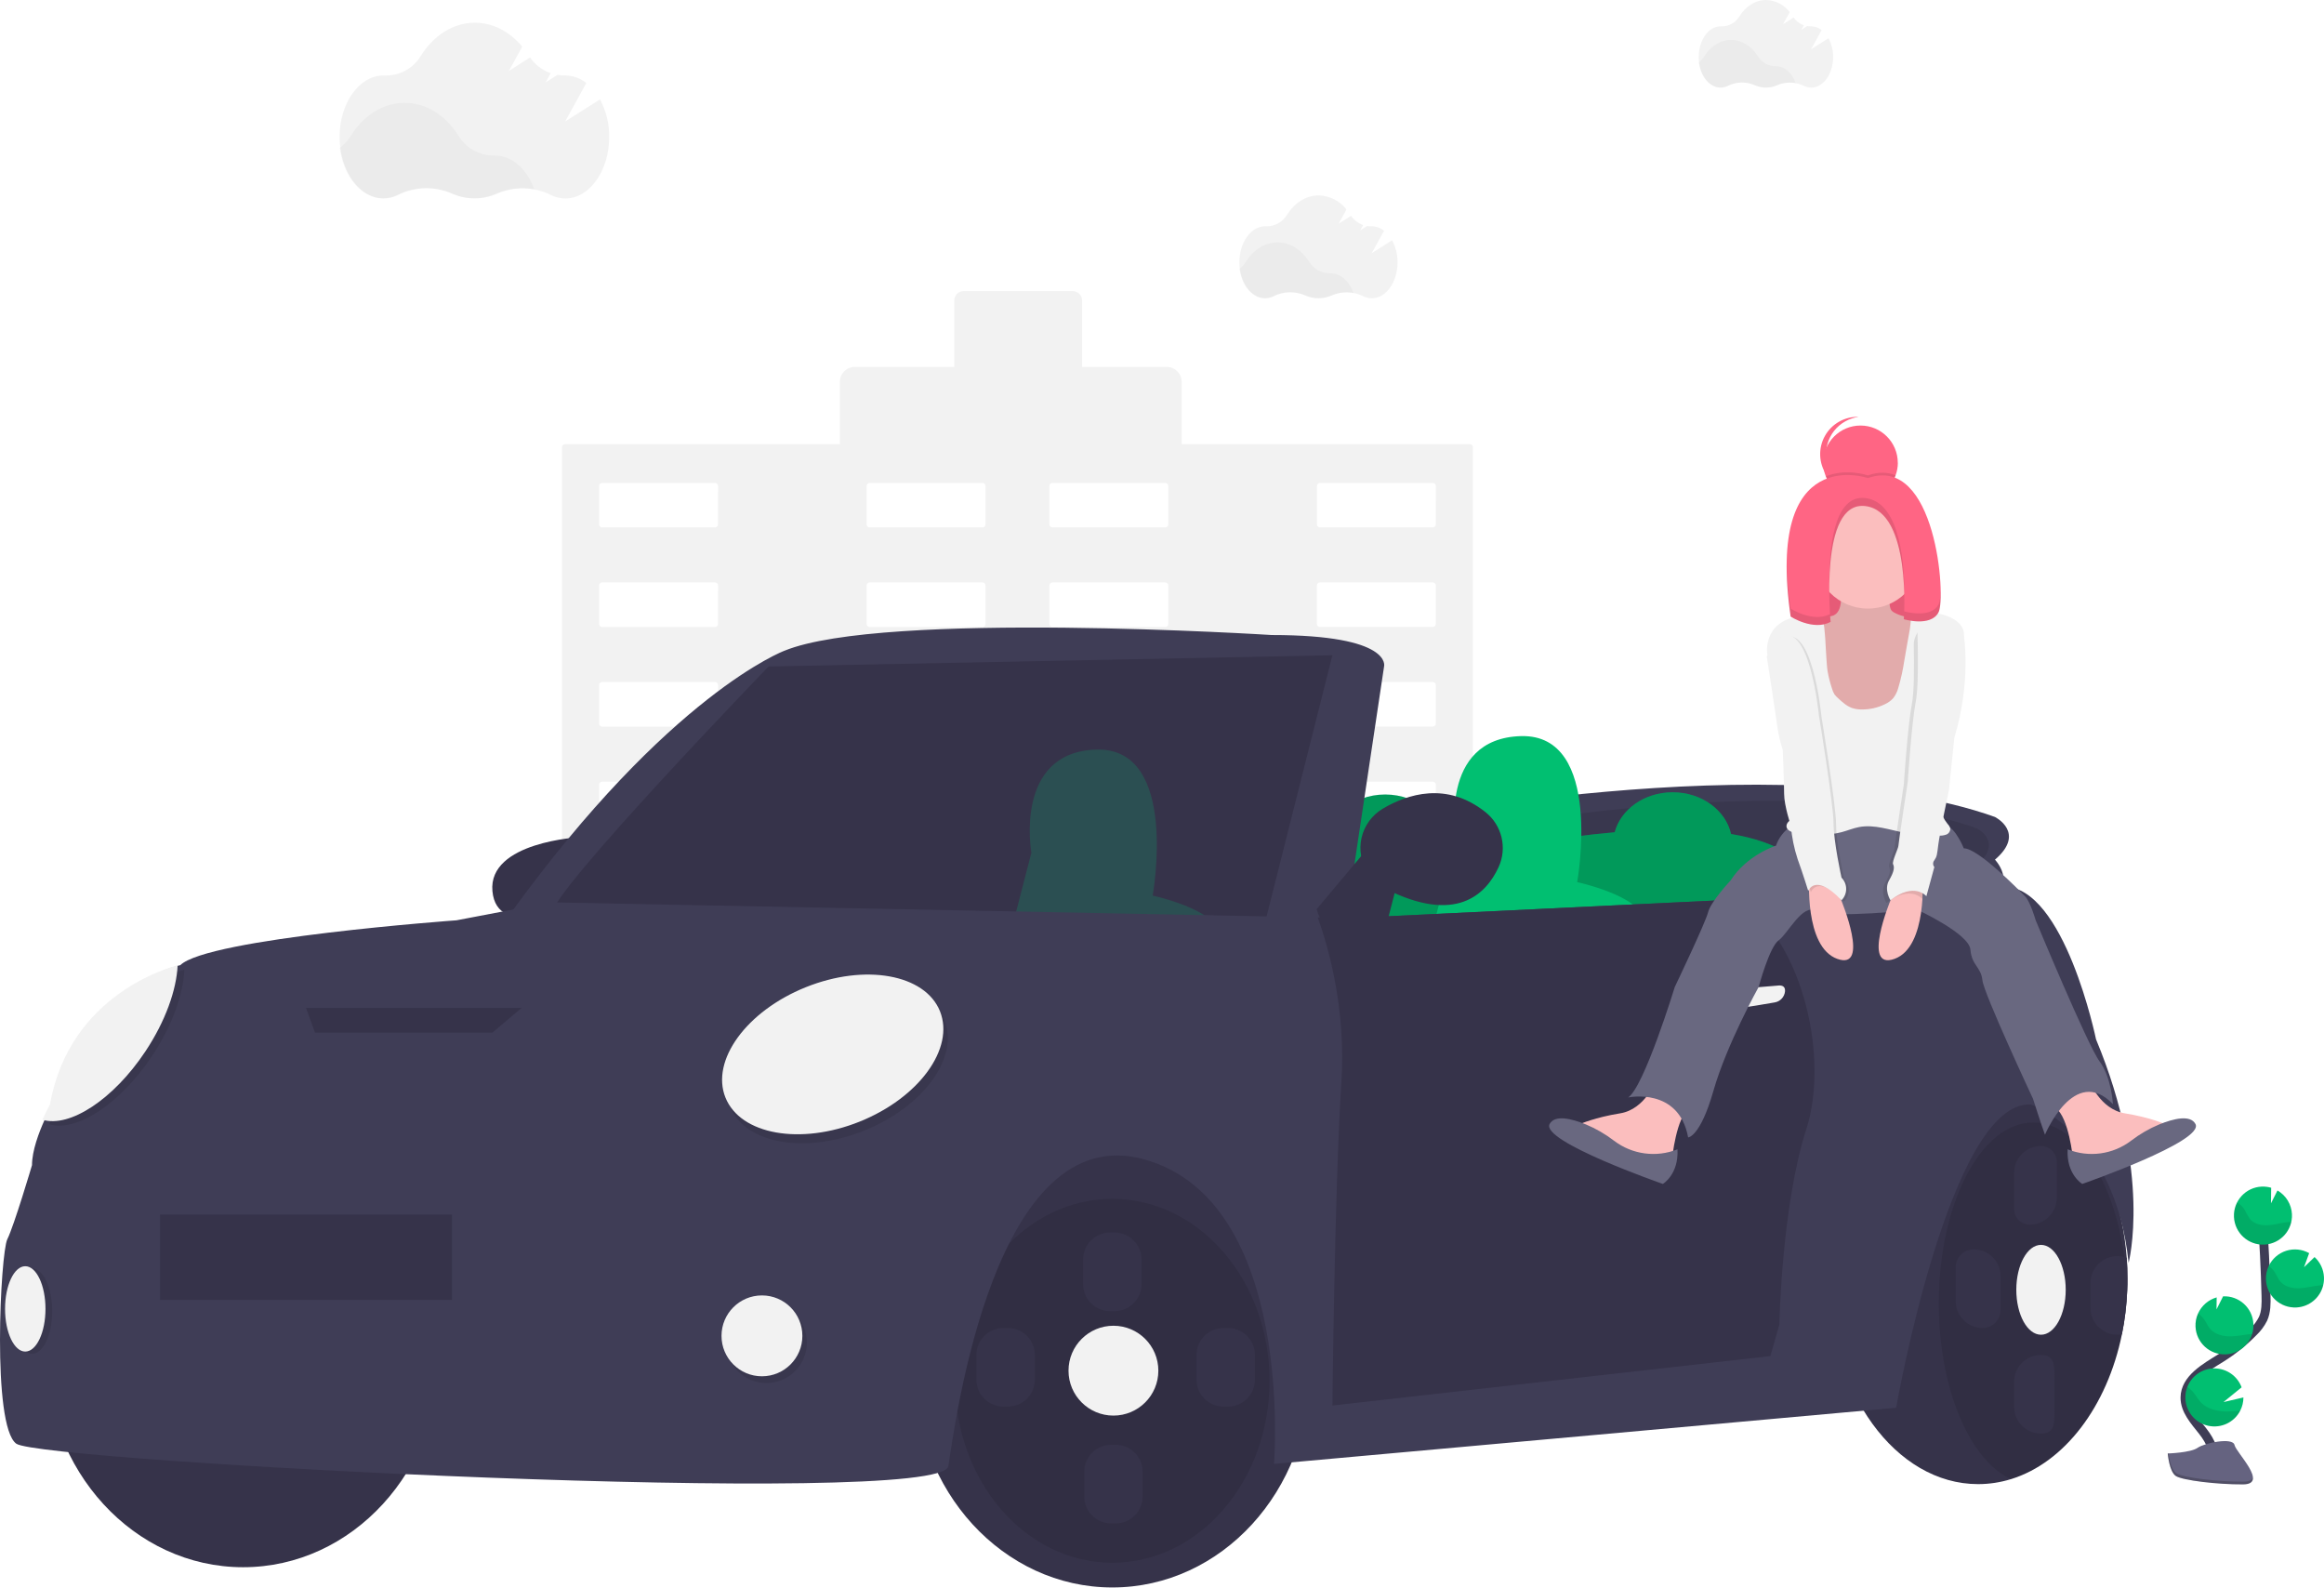
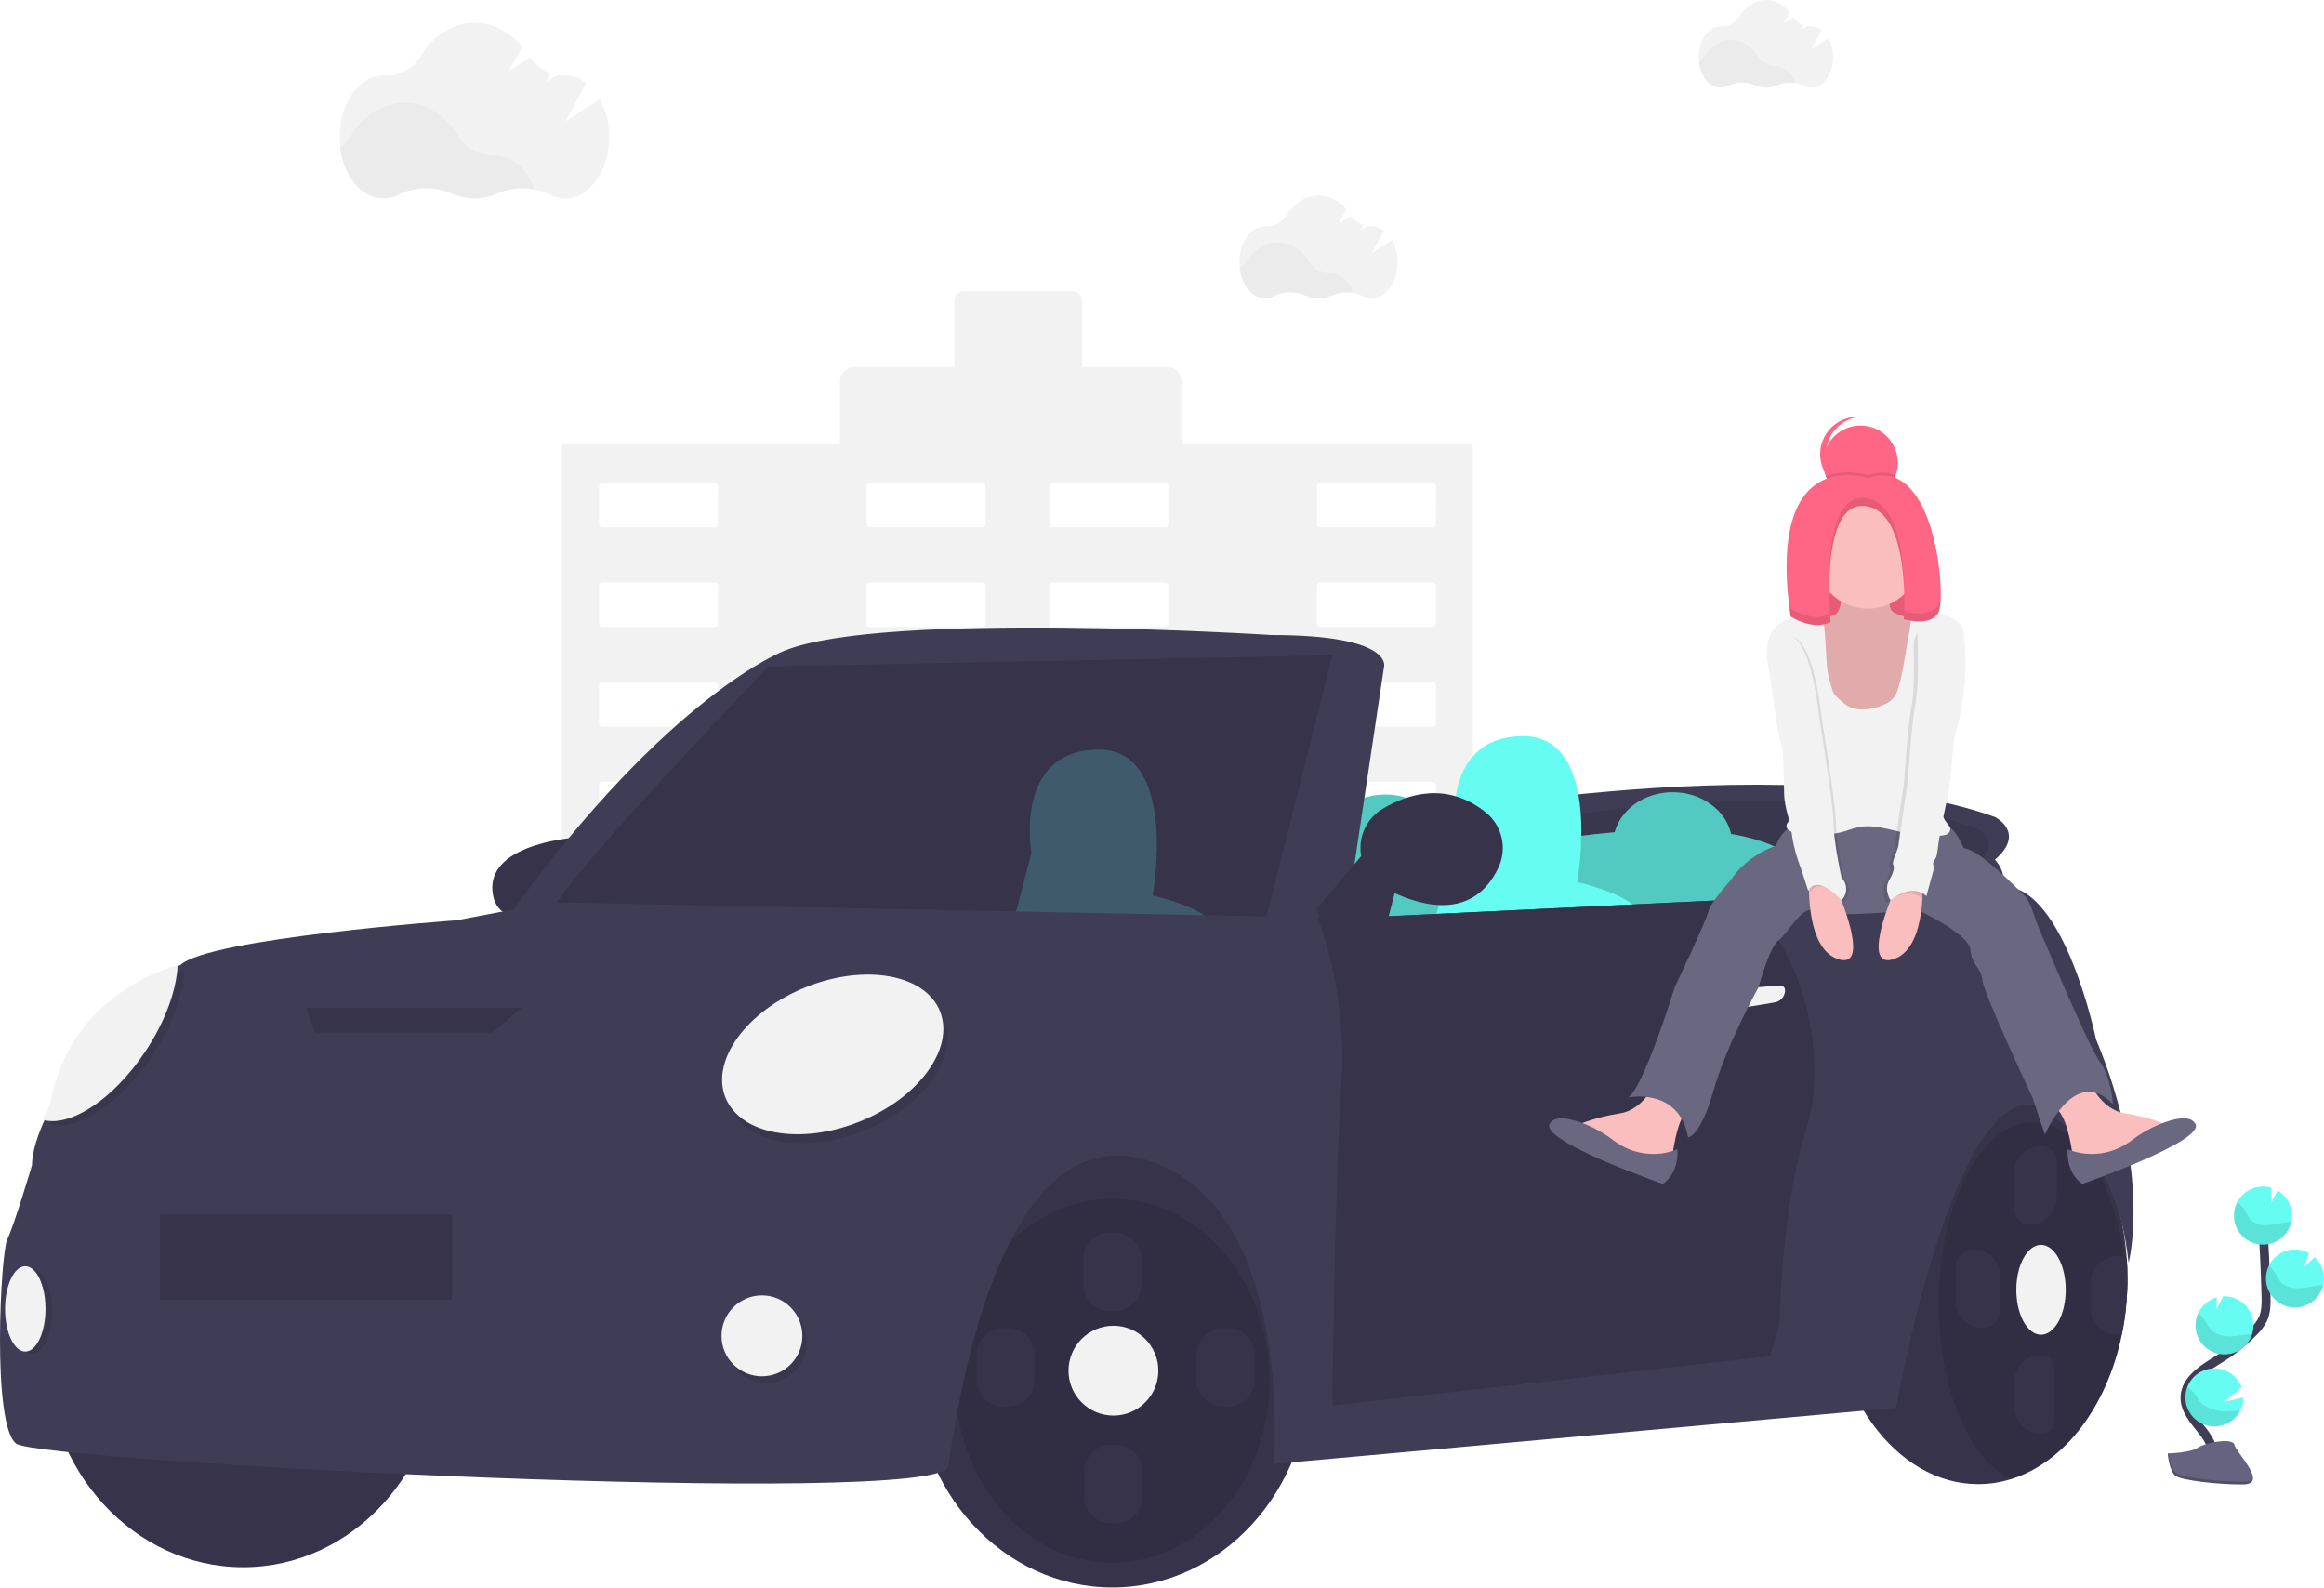
<svg xmlns="http://www.w3.org/2000/svg" id="a1a4a747-966c-40c1-8b1e-379ad2323333" data-name="Layer 1" width="1034.75" height="706.69" viewBox="0 0 1034.75 706.69">
  <path d="M737.11,294.39H608.76V266.63a6.64,6.64,0,0,0-6.64-6.64H564.43V230.42a4.18,4.18,0,0,0-4.18-4.18H511.7a4.18,4.18,0,0,0-4.18,4.18V260H463.21a6.64,6.64,0,0,0-6.64,6.64v27.76H334.18a1.35,1.35,0,0,0-1.34,1.35V664.26a1.35,1.35,0,0,0,1.34,1.35h81.34a1.35,1.35,0,0,0,1.35-1.35V614.68a1.36,1.36,0,0,1,1.35-1.35h34.36a1.36,1.36,0,0,1,1.35,1.35v49.58a1.35,1.35,0,0,0,1.34,1.35H616a1.36,1.36,0,0,0,1.35-1.35V614.68a1.35,1.35,0,0,1,1.34-1.35h34.36a1.35,1.35,0,0,1,1.35,1.35v49.58a1.36,1.36,0,0,0,1.35,1.35h81.34a1.36,1.36,0,0,0,1.35-1.35V295.74A1.36,1.36,0,0,0,737.11,294.39ZM402.31,596.11a1.34,1.34,0,0,1-1.34,1.34H350.73a1.34,1.34,0,0,1-1.35-1.34V579a1.35,1.35,0,0,1,1.35-1.35H401a1.35,1.35,0,0,1,1.34,1.35Zm0-44.34a1.34,1.34,0,0,1-1.34,1.35H350.73a1.34,1.34,0,0,1-1.35-1.35V534.62a1.34,1.34,0,0,1,1.35-1.35H401a1.34,1.34,0,0,1,1.34,1.35Zm0-44.33a1.35,1.35,0,0,1-1.34,1.35H350.73a1.35,1.35,0,0,1-1.35-1.35V490.28a1.35,1.35,0,0,1,1.35-1.35H401a1.35,1.35,0,0,1,1.34,1.35Zm0-44.34a1.34,1.34,0,0,1-1.34,1.35H350.73a1.34,1.34,0,0,1-1.35-1.35V446a1.34,1.34,0,0,1,1.35-1.35H401a1.34,1.34,0,0,1,1.34,1.35Zm0-44.33a1.35,1.35,0,0,1-1.34,1.35H350.73a1.35,1.35,0,0,1-1.35-1.35V401.61a1.34,1.34,0,0,1,1.35-1.34H401a1.34,1.34,0,0,1,1.34,1.34Zm0-44.33a1.34,1.34,0,0,1-1.34,1.34H350.73a1.34,1.34,0,0,1-1.35-1.34V357.28a1.35,1.35,0,0,1,1.35-1.35H401a1.35,1.35,0,0,1,1.34,1.35Zm0-44.34a1.34,1.34,0,0,1-1.34,1.35H350.73a1.34,1.34,0,0,1-1.35-1.35V313a1.34,1.34,0,0,1,1.35-1.35H401a1.34,1.34,0,0,1,1.34,1.35Zm119.11,266a1.34,1.34,0,0,1-1.35,1.34H469.83a1.35,1.35,0,0,1-1.35-1.34V579a1.36,1.36,0,0,1,1.35-1.35h50.24a1.35,1.35,0,0,1,1.35,1.35Zm0-44.34a1.34,1.34,0,0,1-1.35,1.35H469.83a1.35,1.35,0,0,1-1.35-1.35V534.62a1.35,1.35,0,0,1,1.35-1.35h50.24a1.34,1.34,0,0,1,1.35,1.35Zm0-44.33a1.35,1.35,0,0,1-1.35,1.35H469.83a1.36,1.36,0,0,1-1.35-1.35V490.28a1.36,1.36,0,0,1,1.35-1.35h50.24a1.35,1.35,0,0,1,1.35,1.35Zm0-44.34a1.34,1.34,0,0,1-1.35,1.35H469.83a1.35,1.35,0,0,1-1.35-1.35V446a1.35,1.35,0,0,1,1.35-1.35h50.24a1.34,1.34,0,0,1,1.35,1.35Zm0-44.33a1.35,1.35,0,0,1-1.35,1.35H469.83a1.36,1.36,0,0,1-1.35-1.35V401.61a1.35,1.35,0,0,1,1.35-1.34h50.24a1.34,1.34,0,0,1,1.35,1.34Zm0-44.33a1.34,1.34,0,0,1-1.35,1.34H469.83a1.35,1.35,0,0,1-1.35-1.34V357.28a1.36,1.36,0,0,1,1.35-1.35h50.24a1.35,1.35,0,0,1,1.35,1.35Zm0-44.34a1.34,1.34,0,0,1-1.35,1.35H469.83a1.35,1.35,0,0,1-1.35-1.35V313a1.35,1.35,0,0,1,1.35-1.35h50.24a1.34,1.34,0,0,1,1.35,1.35Zm81.39,266a1.34,1.34,0,0,1-1.35,1.34H551.22a1.35,1.35,0,0,1-1.35-1.34V579a1.36,1.36,0,0,1,1.35-1.35h50.24a1.35,1.35,0,0,1,1.35,1.35Zm0-44.34a1.34,1.34,0,0,1-1.35,1.35H551.22a1.35,1.35,0,0,1-1.35-1.35V534.62a1.35,1.35,0,0,1,1.35-1.35h50.24a1.34,1.34,0,0,1,1.35,1.35Zm0-44.33a1.35,1.35,0,0,1-1.35,1.35H551.22a1.36,1.36,0,0,1-1.35-1.35V490.28a1.36,1.36,0,0,1,1.35-1.35h50.24a1.35,1.35,0,0,1,1.35,1.35Zm0-44.34a1.34,1.34,0,0,1-1.35,1.35H551.22a1.35,1.35,0,0,1-1.35-1.35V446a1.35,1.35,0,0,1,1.35-1.35h50.24a1.34,1.34,0,0,1,1.35,1.35Zm0-44.33a1.35,1.35,0,0,1-1.35,1.35H551.22a1.36,1.36,0,0,1-1.35-1.35V401.61a1.35,1.35,0,0,1,1.35-1.34h50.24a1.34,1.34,0,0,1,1.35,1.34Zm0-44.33a1.34,1.34,0,0,1-1.35,1.34H551.22a1.35,1.35,0,0,1-1.35-1.34V357.28a1.36,1.36,0,0,1,1.35-1.35h50.24a1.35,1.35,0,0,1,1.35,1.35Zm0-44.34a1.34,1.34,0,0,1-1.35,1.35H551.22a1.35,1.35,0,0,1-1.35-1.35V313a1.35,1.35,0,0,1,1.35-1.35h50.24a1.34,1.34,0,0,1,1.35,1.35Zm119.11,266a1.35,1.35,0,0,1-1.35,1.34H670.33a1.34,1.34,0,0,1-1.35-1.34V579a1.35,1.35,0,0,1,1.35-1.35h50.24a1.36,1.36,0,0,1,1.35,1.35Zm0-44.34a1.35,1.35,0,0,1-1.35,1.35H670.33a1.34,1.34,0,0,1-1.35-1.35V534.62a1.34,1.34,0,0,1,1.35-1.35h50.24a1.35,1.35,0,0,1,1.35,1.35Zm0-44.33a1.36,1.36,0,0,1-1.35,1.35H670.33a1.35,1.35,0,0,1-1.35-1.35V490.28a1.35,1.35,0,0,1,1.35-1.35h50.24a1.36,1.36,0,0,1,1.35,1.35Zm0-44.34a1.35,1.35,0,0,1-1.35,1.35H670.33A1.34,1.34,0,0,1,669,463.1V446a1.34,1.34,0,0,1,1.35-1.35h50.24a1.35,1.35,0,0,1,1.35,1.35Zm0-44.33a1.36,1.36,0,0,1-1.35,1.35H670.33a1.35,1.35,0,0,1-1.35-1.35V401.61a1.34,1.34,0,0,1,1.35-1.34h50.24a1.35,1.35,0,0,1,1.35,1.34Zm0-44.33a1.35,1.35,0,0,1-1.35,1.34H670.33a1.34,1.34,0,0,1-1.35-1.34V357.28a1.35,1.35,0,0,1,1.35-1.35h50.24a1.36,1.36,0,0,1,1.35,1.35Zm0-44.34a1.35,1.35,0,0,1-1.35,1.35H670.33A1.34,1.34,0,0,1,669,330.1V313a1.34,1.34,0,0,1,1.35-1.35h50.24a1.35,1.35,0,0,1,1.35,1.35Z" transform="translate(-82.63 -96.65)" fill="#f2f2f2" />
  <path d="M349.78,140.89l-15.52,9.84,9.42-17.14a15.35,15.35,0,0,0-9.38-3.35h-.25a18.09,18.09,0,0,1-3.22-.24l-5.26,3.33,2.25-4.1a18.66,18.66,0,0,1-9.2-7l-9.41,6,5.94-10.81c-5.5-6.61-12.92-10.66-21.09-10.66-9.79,0-18.51,5.82-24.14,14.89a18,18,0,0,1-16,8.6h-.52c-10.81,0-19.57,12.26-19.57,27.37S242.63,185,253.44,185a14.72,14.72,0,0,0,6.81-1.71,28.21,28.21,0,0,1,23.69-.46,24.66,24.66,0,0,0,20.14,0,28.23,28.23,0,0,1,23.47.46A14.72,14.72,0,0,0,334.3,185c10.81,0,19.57-12.26,19.57-27.38A34.7,34.7,0,0,0,349.78,140.89Z" transform="translate(-82.63 -96.65)" fill="#f2f2f2" />
  <path d="M320.53,180.94a28.89,28.89,0,0,0-16.77,1.82,24.69,24.69,0,0,1-20.13,0,28.28,28.28,0,0,0-23.69.46,14.61,14.61,0,0,1-6.82,1.71c-9.6,0-17.59-9.67-19.25-22.43a18.43,18.43,0,0,0,4.8-5.18c5.63-9.07,14.35-14.89,24.14-14.89s18.4,5.75,24,14.73a18.48,18.48,0,0,0,15.95,8.76h.25C310.69,165.87,317.31,172,320.53,180.94Z" transform="translate(-82.63 -96.65)" opacity="0.03" />
  <path d="M896.76,113.68,889,118.59l4.7-8.55a7.67,7.67,0,0,0-4.68-1.67h-.12a8.6,8.6,0,0,1-1.61-.12l-2.62,1.67,1.12-2a9.4,9.4,0,0,1-4.59-3.48l-4.69,3,3-5.39A13.71,13.71,0,0,0,869,96.65c-4.88,0-9.23,2.91-12,7.43a9,9,0,0,1-8,4.29h-.26c-5.39,0-9.76,6.11-9.76,13.65s4.37,13.65,9.76,13.65a7.32,7.32,0,0,0,3.4-.85,14.08,14.08,0,0,1,11.81-.23,12.33,12.33,0,0,0,10.05,0,14.11,14.11,0,0,1,11.71.23,7.29,7.29,0,0,0,3.36.83c5.39,0,9.76-6.11,9.76-13.65A17.38,17.38,0,0,0,896.76,113.68Z" transform="translate(-82.63 -96.65)" fill="#f2f2f2" />
  <path d="M882.17,133.65a14.52,14.52,0,0,0-8.37.91,12.28,12.28,0,0,1-5,1.06,12.41,12.41,0,0,1-5-1.08,14.1,14.1,0,0,0-11.82.23,7.29,7.29,0,0,1-3.4.85c-4.79,0-8.77-4.82-9.6-11.19a9.26,9.26,0,0,0,2.4-2.58c2.8-4.52,7.15-7.43,12-7.43s9.18,2.87,12,7.35a9.22,9.22,0,0,0,8,4.37h.13C877.26,126.14,880.56,129.2,882.17,133.65Z" transform="translate(-82.63 -96.65)" opacity="0.03" />
  <path d="M702.45,203.61l-9.1,5.77,5.52-10a9,9,0,0,0-5.5-2h-.15a10.79,10.79,0,0,1-1.89-.14l-3.08,2,1.32-2.41a11,11,0,0,1-5.4-4.09l-5.52,3.5,3.49-6.34a16.15,16.15,0,0,0-12.37-6.26c-5.74,0-10.86,3.42-14.16,8.74a10.56,10.56,0,0,1-9.36,5h-.31c-6.34,0-11.47,7.19-11.47,16s5.13,16.05,11.47,16.05a8.56,8.56,0,0,0,4-1,16.56,16.56,0,0,1,13.89-.27,14.52,14.52,0,0,0,11.81,0,16.58,16.58,0,0,1,13.77.27,8.68,8.68,0,0,0,4,1c6.34,0,11.48-7.18,11.48-16.05A20.4,20.4,0,0,0,702.45,203.61Z" transform="translate(-82.63 -96.65)" fill="#f2f2f2" />
  <path d="M685.3,227.1a17,17,0,0,0-9.84,1.07,14.52,14.52,0,0,1-11.81,0,16.56,16.56,0,0,0-13.89.27,8.59,8.59,0,0,1-4,1c-5.63,0-10.32-5.67-11.29-13.15a10.75,10.75,0,0,0,2.81-3c3.3-5.32,8.42-8.73,14.16-8.73s10.8,3.37,14.1,8.63a10.82,10.82,0,0,0,9.35,5.14H675C679.52,218.26,683.41,221.86,685.3,227.1Z" transform="translate(-82.63 -96.65)" opacity="0.03" />
  <path d="M1029.88,665.85c0,1.72,0,3.44-.11,5.14a121.57,121.57,0,0,1-2.38,19.69c-6.57,32.11-25.54,57.07-49.37,64.44a49.29,49.29,0,0,1-14.64,2.23c-36.73,0-66.5-41-66.5-91.5s29.77-91.5,66.5-91.5c34.45,0,62.79,36.06,66.16,82.25C1029.77,659.64,1029.88,662.73,1029.88,665.85Z" transform="translate(-82.63 -96.65)" fill="#36334a" />
  <path d="M1029.77,671a121.57,121.57,0,0,1-2.38,19.69c-6.57,32.11-25.54,57.07-49.37,64.44-18.45-8.49-32.14-40.31-32.14-78.27,0-44.46,18.8-80.5,42-80.5,19.47,0,35.85,25.42,40.6,59.91C1029.14,661,1029.57,665.94,1029.77,671Z" transform="translate(-82.63 -96.65)" opacity="0.1" />
  <path d="M695.88,463.35s180-37,275-3c0,0,14,7,0,19,0,0,13.24,14-9.88,19L869.15,504,695.88,486.35Z" transform="translate(-82.63 -96.65)" fill="#3f3d56" />
  <path d="M727.38,468s154.11-31.68,235.45-2.57c0,0,12,6,0,16.27,0,0,11.33,12-8.46,16.27l-78.64,4.83L727.38,487.71Z" transform="translate(-82.63 -96.65)" opacity="0.1" />
-   <path d="M902.88,523.35l-12-24s5.26-24.28-37.5-31.42c-2.37-10.59-13.11-18.58-26-18.58-12.58,0-23.1,7.6-25.82,17.8-6.14.53-12.68,1.25-19.68,2.2l-9.78,52.44-1.22-2.44s6.21-28.68-49.76-32.87a20.82,20.82,0,0,0,4.76-13.13c0-12.71-11.87-23-26.5-23s-26.5,10.29-26.5,23a21,21,0,0,0,5.56,14.08q-7.85.75-16.56,1.92l-11,59,51,7,81-12L775.71,529l46.17,6.34Z" transform="translate(-82.63 -96.65)" fill="#01bf71" />
+   <path d="M902.88,523.35l-12-24s5.26-24.28-37.5-31.42c-2.37-10.59-13.11-18.58-26-18.58-12.58,0-23.1,7.6-25.82,17.8-6.14.53-12.68,1.25-19.68,2.2l-9.78,52.44-1.22-2.44s6.21-28.68-49.76-32.87a20.82,20.82,0,0,0,4.76-13.13c0-12.71-11.87-23-26.5-23s-26.5,10.29-26.5,23a21,21,0,0,0,5.56,14.08q-7.85.75-16.56,1.92l-11,59,51,7,81-12L775.71,529l46.17,6.34Z" transform="translate(-82.63 -96.65)" fill="#66fcf1" />
  <path d="M902.88,523.35l-12-24s5.26-24.28-37.5-31.42c-2.37-10.59-13.11-18.58-26-18.58-12.58,0-23.1,7.6-25.82,17.8-6.14.53-12.68,1.25-19.68,2.2l-9.78,52.44-1.22-2.44s6.21-28.68-49.76-32.87a20.82,20.82,0,0,0,4.76-13.13c0-12.71-11.87-23-26.5-23s-26.5,10.29-26.5,23a21,21,0,0,0,5.56,14.08q-7.85.75-16.56,1.92l-11,59,51,7,81-12L775.71,529l46.17,6.34Z" transform="translate(-82.63 -96.65)" opacity="0.2" />
-   <path d="M730.86,470.23s-8-44.88,29-45.88,25,65,25,65,28,6,30,17-97,14-97,14Z" transform="translate(-82.63 -96.65)" fill="#01bf71" />
+   <path d="M730.86,470.23s-8-44.88,29-45.88,25,65,25,65,28,6,30,17-97,14-97,14Z" transform="translate(-82.63 -96.65)" fill="#66fcf1" />
  <path d="M665.88,707.35c0,53-39.4,96-88,96s-88-43-88-96,39.89-104.5,88.5-104.5S665.88,654.33,665.88,707.35Z" transform="translate(-82.63 -96.65)" fill="#36334a" />
  <ellipse cx="495.25" cy="614.7" rx="70" ry="80.99" opacity="0.1" />
  <ellipse cx="108.25" cy="601.69" rx="88" ry="96" fill="#36334a" />
  <path d="M340.88,469.35s-41,2-39,24,35,6,35,6Z" transform="translate(-82.63 -96.65)" fill="#36334a" />
  <path d="M682,506l16.88-112.65s4-14-50-14c0,0-173-11-217,7,0,0-51,19-122,117C309.88,503.35,675,512,682,506Z" transform="translate(-82.63 -96.65)" fill="#3f3d56" />
  <path d="M675.88,388.35l-31,123-19.44-.47-92-2.24-205.19-5c-.57-9.72,96.6-110.29,96.6-110.29Z" transform="translate(-82.63 -96.65)" fill="#36334a" />
-   <path d="M533.47,508.64l8.38-32.4s-8-44.89,29-45.89,25,65,25,65,25.5,5.47,29.56,15.53Z" transform="translate(-82.63 -96.65)" fill="#01bf71" opacity="0.2" />
+   <path d="M533.47,508.64l8.38-32.4s-8-44.89,29-45.89,25,65,25,65,25.5,5.47,29.56,15.53Z" transform="translate(-82.63 -96.65)" fill="#66fcf1" opacity="0.2" />
  <path d="M1030.38,658.85c-6-58-43.5-70.5-43.5-70.5-36-2-60,135-60,135l-277,25s9.5-116.5-57.5-135.5-84.5,117.5-87.5,136.5-404-2-415-10-7-85-4-91,11-33,11-33c0-6.44,3.08-14.58,5.64-20.23,1.8-4,3.36-6.77,3.36-6.77,8.69-49.28,53.81-61.21,56.84-62l.16,0c12-12,123-20,123-20l42-8,341.47,6.71,14.53.29L857.48,497l117.4-5.65c27,0,41,68,41,68C1040.88,619.35,1030.38,658.85,1030.38,658.85Z" transform="translate(-82.63 -96.65)" fill="#3f3d56" />
  <ellipse cx="455.39" cy="570.05" rx="51.48" ry="32.23" transform="translate(-262.51 114.57) rotate(-21.92)" opacity="0.1" />
  <ellipse cx="453.39" cy="566.05" rx="51.48" ry="32.23" transform="translate(-261.16 113.53) rotate(-21.92)" fill="#f2f2f2" />
  <path d="M164.72,528.39c-.51,11-5.44,24.88-14.31,38.25-14.27,21.52-33.84,34.19-45.89,30.48,1.8-4,3.36-6.77,3.36-6.77C116.57,541.07,161.69,529.14,164.72,528.39Z" transform="translate(-82.63 -96.65)" opacity="0.1" />
  <path d="M161.72,526.39c-.51,11-5.44,24.88-14.31,38.25-14.27,21.52-33.84,34.19-45.89,30.48,1.8-4,3.36-6.77,3.36-6.77C113.57,539.07,158.69,527.14,161.72,526.39Z" transform="translate(-82.63 -96.65)" fill="#f2f2f2" />
  <polygon points="219.25 459.69 140.25 459.69 136.25 448.69 232.25 448.69 219.25 459.69" fill="#36334a" />
  <rect x="71.25" y="540.69" width="130" height="38" fill="#36334a" />
  <circle cx="341.25" cy="597.69" r="18" opacity="0.1" />
  <circle cx="339.25" cy="594.69" r="18" fill="#f2f2f2" />
  <ellipse cx="14.25" cy="583.69" rx="9" ry="19" opacity="0.1" />
  <ellipse cx="11.25" cy="582.69" rx="9" ry="19" fill="#f2f2f2" />
  <path d="M886.88,599.35c-11,34-12,87-12,87l-4,14-195,22s1-98,4-144c2.11-32.45-5.72-59.92-10.53-73.29l14.53.29L857.48,497C886.48,517.33,896.75,568.82,886.88,599.35Z" transform="translate(-82.63 -96.65)" fill="#36334a" />
  <path d="M842.42,538.05a4.91,4.91,0,0,0-4.52,5.69,3.51,3.51,0,0,0,2,2.61c3.23,1.61,24.73-2,32.88-3.44a5.53,5.53,0,0,0,4.62-4.93c.1-1.42-.42-2.63-2.5-2.63Z" transform="translate(-82.63 -96.65)" fill="#f2f2f2" />
  <path d="M668.88,501.35s5,22,29,15l8-31-16-9Z" transform="translate(-82.63 -96.65)" fill="#36334a" />
  <path d="M698.27,456.68c11-6.52,28.45-12.22,45.71,1.47a20.4,20.4,0,0,1,5.89,24.54c-5.65,12.23-19.06,25.5-50.37,9.61a20.2,20.2,0,0,1-7.62-6.74l-.16-.24A20.3,20.3,0,0,1,698.27,456.68Z" transform="translate(-82.63 -96.65)" fill="#36334a" />
  <circle cx="495.75" cy="610.19" r="20" fill="#f2f2f2" />
  <ellipse cx="908.75" cy="574.19" rx="11" ry="20" fill="#f2f2f2" />
  <rect x="482.25" y="548.69" width="26" height="35" rx="12" fill="#36334a" />
  <path d="M908.75,510.19h0a7,7,0,0,1,7,7v16a12,12,0,0,1-12,12h0a7,7,0,0,1-7-7v-16a12,12,0,0,1,12-12Z" fill="#36334a" />
  <path d="M991.38,734.85h0a12,12,0,0,1-12-12v-11a12,12,0,0,1,12-12h0c6.6,0,6,5.4,6,12v11C997.37,729.45,998,734.85,991.38,734.85Z" transform="translate(-82.63 -96.65)" fill="#36334a" />
  <path d="M878.75,556.19h0a12,12,0,0,1,12,12v15a8,8,0,0,1-8,8h0a12,12,0,0,1-12-12v-15A8,8,0,0,1,878.75,556.19Z" fill="#36334a" />
  <path d="M1029.88,665.85c0,1.72,0,3.44-.11,5.14a121.57,121.57,0,0,1-2.38,19.69,12.21,12.21,0,0,1-2,.17,12,12,0,0,1-12-12v-11a12,12,0,0,1,12-12,11.71,11.71,0,0,1,3.1.41c.36.1.72.21,1.06.34C1029.77,659.64,1029.88,662.73,1029.88,665.85Z" transform="translate(-82.63 -96.65)" fill="#36334a" />
  <rect x="532.75" y="591.19" width="26" height="35" rx="12" fill="#36334a" />
  <rect x="434.75" y="591.19" width="26" height="35" rx="12" fill="#36334a" />
  <rect x="482.75" y="643.19" width="26" height="35" rx="12" fill="#36334a" />
  <path d="M927.64,302.66a16.42,16.42,0,0,1-1,5.59,16.6,16.6,0,0,1-31.09.44,16.33,16.33,0,0,1-1.14-6,16.6,16.6,0,0,1,33.2,0Z" transform="translate(-82.63 -96.65)" fill="#ff6584" />
  <path d="M897.78,306.8a16.6,16.6,0,0,1,6.46-22.57,16.43,16.43,0,0,1,6-2,16.6,16.6,0,1,0,1.4,33.07A16.59,16.59,0,0,1,897.78,306.8Z" transform="translate(-82.63 -96.65)" fill="#ff6584" />
  <rect x="807.66" y="229.13" width="44.47" height="69.37" fill="#ff6584" />
  <rect x="808.66" y="227.13" width="44.47" height="69.37" opacity="0.1" />
  <path d="M820,577.46s-4.74,13-16,14.82S786.24,597,786.24,597l26.68,17.19,14.23-1.78s1.77-18.38,7.7-22.53S820,577.46,820,577.46Z" transform="translate(-82.63 -96.65)" fill="#fbbebe" />
  <path d="M1012.72,577.46s4.74,13,16,14.82,17.78,4.75,17.78,4.75l-26.68,17.19-14.23-1.78s-1.77-18.38-7.7-22.53S1012.72,577.46,1012.72,577.46Z" transform="translate(-82.63 -96.65)" fill="#fbbebe" />
  <path d="M882.88,462.44s-7.12,3.56-9.49,10.67c0,0-13,4.15-20.16,15.42,0,0-8.89,9.48-10.08,14.23S828.33,536,828.33,536s-13.63,44.46-20.75,49.21c0,0,22.53-4.75,26.68,17.78,0,0,5.34,0,11.27-20.75S865.68,536,865.68,536s4.75-17.79,8.9-20.75,10.67-16.6,16.6-13.05,45.06-.59,45.06-.59,23.12,10.67,23.71,17.79,4.75,7.7,5.34,13.63,22.53,52.77,22.53,52.77,4.15,13,5.33,16c0,0,13.05-31.42,30.24-13.64,0,0-.59-11.86-5.93-19S989,506.31,989,506.31s-2.37-8.3-4.74-10.67S963.51,474.3,957,474.3c0,0-3.56-8.9-7.71-10.08Z" transform="translate(-82.63 -96.65)" fill="#696880" />
  <path d="M829.52,608.29a28.89,28.89,0,0,1-28.23-3.8,56.27,56.27,0,0,0-12.59-7.29c-6.28-2.54-13.81-4.43-16.1-.17-4.15,7.7,50.4,26.68,50.4,26.68S830.11,619.55,829.52,608.29Z" transform="translate(-82.63 -96.65)" fill="#696880" />
  <path d="M1003.23,608.29a28.89,28.89,0,0,0,28.23-3.8,56.27,56.27,0,0,1,12.59-7.29c6.28-2.54,13.81-4.43,16.1-.17,4.15,7.7-50.4,26.68-50.4,26.68S1002.64,619.55,1003.23,608.29Z" transform="translate(-82.63 -96.65)" fill="#696880" />
  <path d="M902.26,364.92c-.23,2.06-.9,4.29-2.66,5.39-1.44.9-3.26.82-4.92,1.17a11.44,11.44,0,0,0-7.83,6.76,17.52,17.52,0,0,0-.74,10.55,38.85,38.85,0,0,0,1.51,5.07c1.75,4.92,3.85,9.79,7.09,13.89a59,59,0,0,0,9.3,8.76c2.11,1.72,4.29,3.48,6.89,4.29a21.36,21.36,0,0,0,5.41.71c2.25.11,4.64.18,6.59-.94,3-1.73,3.9-5.56,5.52-8.62,1.39-2.61,3.45-4.81,4.74-7.47a29.78,29.78,0,0,0,2-6.51l2.77-12.31c1-4.46,1.92-9.5-.6-13.33a2.1,2.1,0,0,0-.74-.77,2.75,2.75,0,0,0-1.51-.16,16.32,16.32,0,0,1-9.15-2.09,3.62,3.62,0,0,1-1.15-.9,4.53,4.53,0,0,1-.71-2.11,22.29,22.29,0,0,0-1.28-4.46,3,3,0,0,0-.87-1.33,3.11,3.11,0,0,0-1.4-.47,114.49,114.49,0,0,0-12.93-1.36c-1.43-.06-3.57-.63-4.54.62S902.42,363.42,902.26,364.92Z" transform="translate(-82.63 -96.65)" fill="#fbbebe" />
  <path d="M902.26,364.92c-.23,2.06-.9,4.29-2.66,5.39-1.44.9-3.26.82-4.92,1.17a11.44,11.44,0,0,0-7.83,6.76,17.52,17.52,0,0,0-.74,10.55,38.85,38.85,0,0,0,1.51,5.07c1.75,4.92,3.85,9.79,7.09,13.89a59,59,0,0,0,9.3,8.76c2.11,1.72,4.29,3.48,6.89,4.29a21.36,21.36,0,0,0,5.41.71c2.25.11,4.64.18,6.59-.94,3-1.73,3.9-5.56,5.52-8.62,1.39-2.61,3.45-4.81,4.74-7.47a29.78,29.78,0,0,0,2-6.51l2.77-12.31c1-4.46,1.92-9.5-.6-13.33a2.1,2.1,0,0,0-.74-.77,2.75,2.75,0,0,0-1.51-.16,16.32,16.32,0,0,1-9.15-2.09,3.62,3.62,0,0,1-1.15-.9,4.53,4.53,0,0,1-.71-2.11,22.29,22.29,0,0,0-1.28-4.46,3,3,0,0,0-.87-1.33,3.11,3.11,0,0,0-1.4-.47,114.49,114.49,0,0,0-12.93-1.36c-1.43-.06-3.57-.63-4.54.62S902.42,363.42,902.26,364.92Z" transform="translate(-82.63 -96.65)" opacity="0.1" />
  <path d="M894.23,372a27.43,27.43,0,0,0-7.14-1.13c-5.72-.14-11.83,1.84-15.14,6.51a15.37,15.37,0,0,0-2.29,11.45,23.71,23.71,0,0,0,5.2,10.67,32.07,32.07,0,0,1,4,5.24c1.58,3,1.62,6.58,2,10,1,8.11,4.46,15.75,5.84,23.81s.18,17.42-6.19,22.56c-1.07.86-2.36,1.76-2.45,3.13-.15,2.19,2.7,3.13,4.89,3.33,6.55.63,13.27,1.24,19.63-.45,2.64-.7,5.17-1.79,7.85-2.29,6.81-1.27,13.65,1.33,20.45,2.59a91.81,91.81,0,0,0,14.91,1.21,8,8,0,0,0,3.44-.45,2.75,2.75,0,0,0,1.74-2.74,4.64,4.64,0,0,0-1.18-2c-3.44-4.26-4.49-9.9-5.43-15.29L941.26,430c-1.69-9.68-3.26-20.19,1.32-28.89,3.3-6.25,9.36-10.65,12.84-16.8A9.79,9.79,0,0,0,957,378c-.52-3.09-3.31-5.3-6.17-6.6a23.21,23.21,0,0,0-17.39-.63c.1,4.33-1,8.71-1.72,13l-1.21,7a89.13,89.13,0,0,1-2.7,12.2,13.22,13.22,0,0,1-2.17,4.42,11.43,11.43,0,0,1-3.83,2.79,22.76,22.76,0,0,1-10.15,2.31,13.32,13.32,0,0,1-4.48-.68c-2.38-.86-4.31-2.63-6.17-4.35a10.08,10.08,0,0,1-1.63-1.76,10.61,10.61,0,0,1-1.11-2.67,54.29,54.29,0,0,1-1.9-7.48c-.31-1.94-.4-3.91-.54-5.87C895.39,384,895.4,377.57,894.23,372Z" transform="translate(-82.63 -96.65)" fill="#f2f2f2" />
  <path d="M888.21,486.75s-2.37,31.42,12.45,36.76,1.78-26.09,1.78-26.09l-4.74-9.49Z" transform="translate(-82.63 -96.65)" fill="#fbbebe" />
  <path d="M938.61,486.75s2.37,31.42-12.45,36.76-1.78-26.09-1.78-26.09l4.74-9.49Z" transform="translate(-82.63 -96.65)" fill="#fbbebe" />
  <path d="M875.17,381.81l-4.74,7.71s4.15,26.68,4.74,31.42A61.84,61.84,0,0,0,877.54,431s.59,14.23.59,19.56,3,14.23,3,14.23a64.53,64.53,0,0,0,3,14.82c2.37,6.53,4.75,14.23,4.75,14.23s3-8.3,14.82,4.15a7.19,7.19,0,0,0,0-10.08s-3.56-16-3.56-24.3-6.52-48-6.52-48S889.4,370.54,875.17,381.81Z" transform="translate(-82.63 -96.65)" opacity="0.1" />
  <path d="M874,381.22l-4.74,7.7s4.15,26.68,4.74,31.43a62.25,62.25,0,0,0,2.38,10.07S877,444.65,877,450s3,14.23,3,14.23a64.82,64.82,0,0,0,3,14.82c2.37,6.52,4.74,14.23,4.74,14.23s3-8.3,14.82,4.15a7.18,7.18,0,0,0,0-10.08s-3.56-16-3.56-24.31-6.52-48-6.52-48S888.21,370,874,381.22Z" transform="translate(-82.63 -96.65)" fill="#f2f2f2" />
  <path d="M952.24,377.06l3,3.53s3.5,20.19-4.21,45.68l-2.37,23.13s-4.15,19.56-4.75,24.31-.59,5.33-1.77,7.11a2.28,2.28,0,0,0,0,3l-3.56,13.05s-5.34-6.52-16,1.78c0,0-3-4.75-.59-8.9s2.37-5.93,1.78-7.11,2.37-7.12,2.37-8.3,4.15-28.46,4.15-28.46,1.78-26.68,3.56-35.57c1.09-5.47,1.06-17.67.88-26.25-.19-8.93,10.62-13.78,17-7.49C951.9,376.7,952.07,376.88,952.24,377.06Z" transform="translate(-82.63 -96.65)" opacity="0.1" />
  <path d="M954,375.88l3,3.53s3.49,20.18-4.21,45.68l-2.37,23.12s-4.15,19.57-4.75,24.31-.59,5.34-1.78,7.11a2.31,2.31,0,0,0,0,3l-3.55,13s-5.34-6.52-16,1.78c0,0-3-4.74-.59-8.89s2.37-5.93,1.77-7.12,2.38-7.11,2.38-8.3,4.15-28.46,4.15-28.46,1.78-26.68,3.55-35.57.6-35.57.6-35.57S945.72,367,954,375.88Z" transform="translate(-82.63 -96.65)" fill="#f2f2f2" />
  <circle cx="831.67" cy="247.21" r="23.72" fill="#fbbebe" />
  <path d="M926.67,308.25a16.6,16.6,0,0,1-31.09.44c9.25-3.72,18.72-.4,18.72-.4C919,306.62,923.12,306.78,926.67,308.25Z" transform="translate(-82.63 -96.65)" opacity="0.1" />
  <path d="M914.3,309.48s-45.65-16-34.39,61.66c0,0,10.08,6.52,17.79,2.37,0,0-5.34-54,15.41-51.58s17.2,50.39,17.2,50.39,11.86,3.56,15.41-3S944.54,298.8,914.3,309.48Z" transform="translate(-82.63 -96.65)" fill="#ff6584" />
  <path d="M913.11,318.37c-14.24-1.63-16.19,23.26-16,39.05.18-15.69,2.82-37,16-35.49,14.82,1.69,17.24,26.65,17.42,40.79C930.69,349.75,929.27,320.22,913.11,318.37Z" transform="translate(-82.63 -96.65)" opacity="0.1" />
  <path d="M879.91,367.58A161.19,161.19,0,0,1,878.14,347a152.23,152.23,0,0,0,1.77,24.1s10.08,6.52,17.79,2.37c0,0-.13-1.28-.27-3.43C889.76,374,879.91,367.58,879.91,367.58Z" transform="translate(-82.63 -96.65)" opacity="0.1" />
  <path d="M945.72,365.8c-3.31,6.07-13.82,3.41-15.25,3-.07,2.2-.16,3.51-.16,3.51s11.86,3.56,15.41-3c.74-1.35,1.12-5.14,1-10.21C946.62,362.41,946.27,364.79,945.72,365.8Z" transform="translate(-82.63 -96.65)" opacity="0.1" />
  <path d="M1067.29,749.54c2.74-5.07-.37-11.29-3.94-15.81s-7.93-9.23-7.84-15c.14-8.28,8.93-13.17,16-17.56a77.94,77.94,0,0,0,14.33-11.52,21.21,21.21,0,0,0,4.4-5.89c1.45-3.24,1.41-6.93,1.32-10.48q-.45-17.73-1.75-35.43" transform="translate(-82.63 -96.65)" fill="none" stroke="#3f3d56" stroke-miterlimit="10" stroke-width="4" />
-   <path d="M1103.11,637.21a12.9,12.9,0,0,0-6.45-10.59l-2.89,5.72.09-6.93a13.08,13.08,0,0,0-4.26-.51,12.92,12.92,0,1,0,13.51,12.31Z" transform="translate(-82.63 -96.65)" fill="#01bf71" />
-   <path d="M1080.07,724.66a12.92,12.92,0,0,1-24.39-5.3,12.75,12.75,0,0,1,.84-5.25,12.93,12.93,0,0,1,24.18.14l-8.07,6.57,8.87-2.06A12.79,12.79,0,0,1,1080.07,724.66Z" transform="translate(-82.63 -96.65)" fill="#01bf71" />
-   <path d="M1073.69,699.57a12.92,12.92,0,0,1-13.51-12.31,12.75,12.75,0,0,1,1.12-5.88,13,13,0,0,1,8.29-7.16l-.06,5.33,2.92-5.8h0a12.92,12.92,0,0,1,13.5,12.31,12.67,12.67,0,0,1-.55,4.41A12.92,12.92,0,0,1,1073.69,699.57Z" transform="translate(-82.63 -96.65)" fill="#01bf71" />
-   <path d="M1105.06,678.7a12.92,12.92,0,0,1-13.51-12.31,12.7,12.7,0,0,1,1.22-6.12,12.91,12.91,0,0,1,18-5.75l-2.28,6.25,4.69-4.51a12.91,12.91,0,0,1,4.18,8.92,12.67,12.67,0,0,1-.33,3.56A12.92,12.92,0,0,1,1105.06,678.7Z" transform="translate(-82.63 -96.65)" fill="#01bf71" />
+   <path d="M1103.11,637.21a12.9,12.9,0,0,0-6.45-10.59l-2.89,5.72.09-6.93a13.08,13.08,0,0,0-4.26-.51,12.92,12.92,0,1,0,13.51,12.31Z" transform="translate(-82.63 -96.65)" fill="#66fcf1" />
+   <path d="M1080.07,724.66a12.92,12.92,0,0,1-24.39-5.3,12.75,12.75,0,0,1,.84-5.25,12.93,12.93,0,0,1,24.18.14l-8.07,6.57,8.87-2.06A12.79,12.79,0,0,1,1080.07,724.66Z" transform="translate(-82.63 -96.65)" fill="#66fcf1" />
+   <path d="M1073.69,699.57a12.92,12.92,0,0,1-13.51-12.31,12.75,12.75,0,0,1,1.12-5.88,13,13,0,0,1,8.29-7.16l-.06,5.33,2.92-5.8h0a12.92,12.92,0,0,1,13.5,12.31,12.67,12.67,0,0,1-.55,4.41A12.92,12.92,0,0,1,1073.69,699.57Z" transform="translate(-82.63 -96.65)" fill="#66fcf1" />
+   <path d="M1105.06,678.7a12.92,12.92,0,0,1-13.51-12.31,12.7,12.7,0,0,1,1.22-6.12,12.91,12.91,0,0,1,18-5.75l-2.28,6.25,4.69-4.51a12.91,12.91,0,0,1,4.18,8.92,12.67,12.67,0,0,1-.33,3.56A12.92,12.92,0,0,1,1105.06,678.7Z" transform="translate(-82.63 -96.65)" fill="#66fcf1" />
  <path d="M1101.38,640.65c-3,.33-5.89,1.25-8.88,1.44s-6.28-.53-8.17-2.86a40.27,40.27,0,0,1-2.39-4.2,9.28,9.28,0,0,0-3.25-3.07,12.77,12.77,0,0,0-1.39,6.45,12.92,12.92,0,0,0,25.54,2.13C1102.35,640.56,1101.86,640.6,1101.38,640.65Z" transform="translate(-82.63 -96.65)" opacity="0.1" />
  <path d="M1105.06,678.7a12.92,12.92,0,0,1-13.51-12.31,12.7,12.7,0,0,1,1.22-6.12,9.6,9.6,0,0,1,2.6,2.6c.92,1.39,1.47,3,2.56,4.27,2,2.36,5.45,3.14,8.57,3s6.12-1,9.23-1.31c.43,0,.87-.07,1.3-.08A12.92,12.92,0,0,1,1105.06,678.7Z" transform="translate(-82.63 -96.65)" opacity="0.1" />
  <path d="M1073.69,699.57a12.92,12.92,0,0,1-13.51-12.31,12.75,12.75,0,0,1,1.12-5.88A10.65,10.65,0,0,1,1064,684c1,1.42,1.63,3,2.8,4.36,2.18,2.43,5.85,3.28,9.15,3.21s6.28-.86,9.46-1.1A12.92,12.92,0,0,1,1073.69,699.57Z" transform="translate(-82.63 -96.65)" opacity="0.1" />
  <path d="M1080.07,724.66a12.92,12.92,0,0,1-24.39-5.3,12.75,12.75,0,0,1,.84-5.25,13,13,0,0,1,2.83,2.53c1.23,1.5,2,3.2,3.46,4.59,2.64,2.6,6.91,3.67,10.7,3.77A57,57,0,0,0,1080.07,724.66Z" transform="translate(-82.63 -96.65)" opacity="0.1" />
  <path d="M1047.81,743.7s10.19-.31,13.27-2.5,15.68-4.8,16.45-1.29,15.32,17.46,3.81,17.55-26.75-1.79-29.82-3.66S1047.81,743.7,1047.81,743.7Z" transform="translate(-82.63 -96.65)" fill="#656380" />
  <path d="M1081.54,756.24c-11.51.09-26.75-1.8-29.82-3.66-2.33-1.43-3.26-6.53-3.57-8.89h-.34s.64,8.23,3.71,10.1,18.31,3.75,29.82,3.66c3.32,0,4.47-1.21,4.41-3C1085.29,755.56,1084,756.22,1081.54,756.24Z" transform="translate(-82.63 -96.65)" opacity="0.2" />
</svg>
